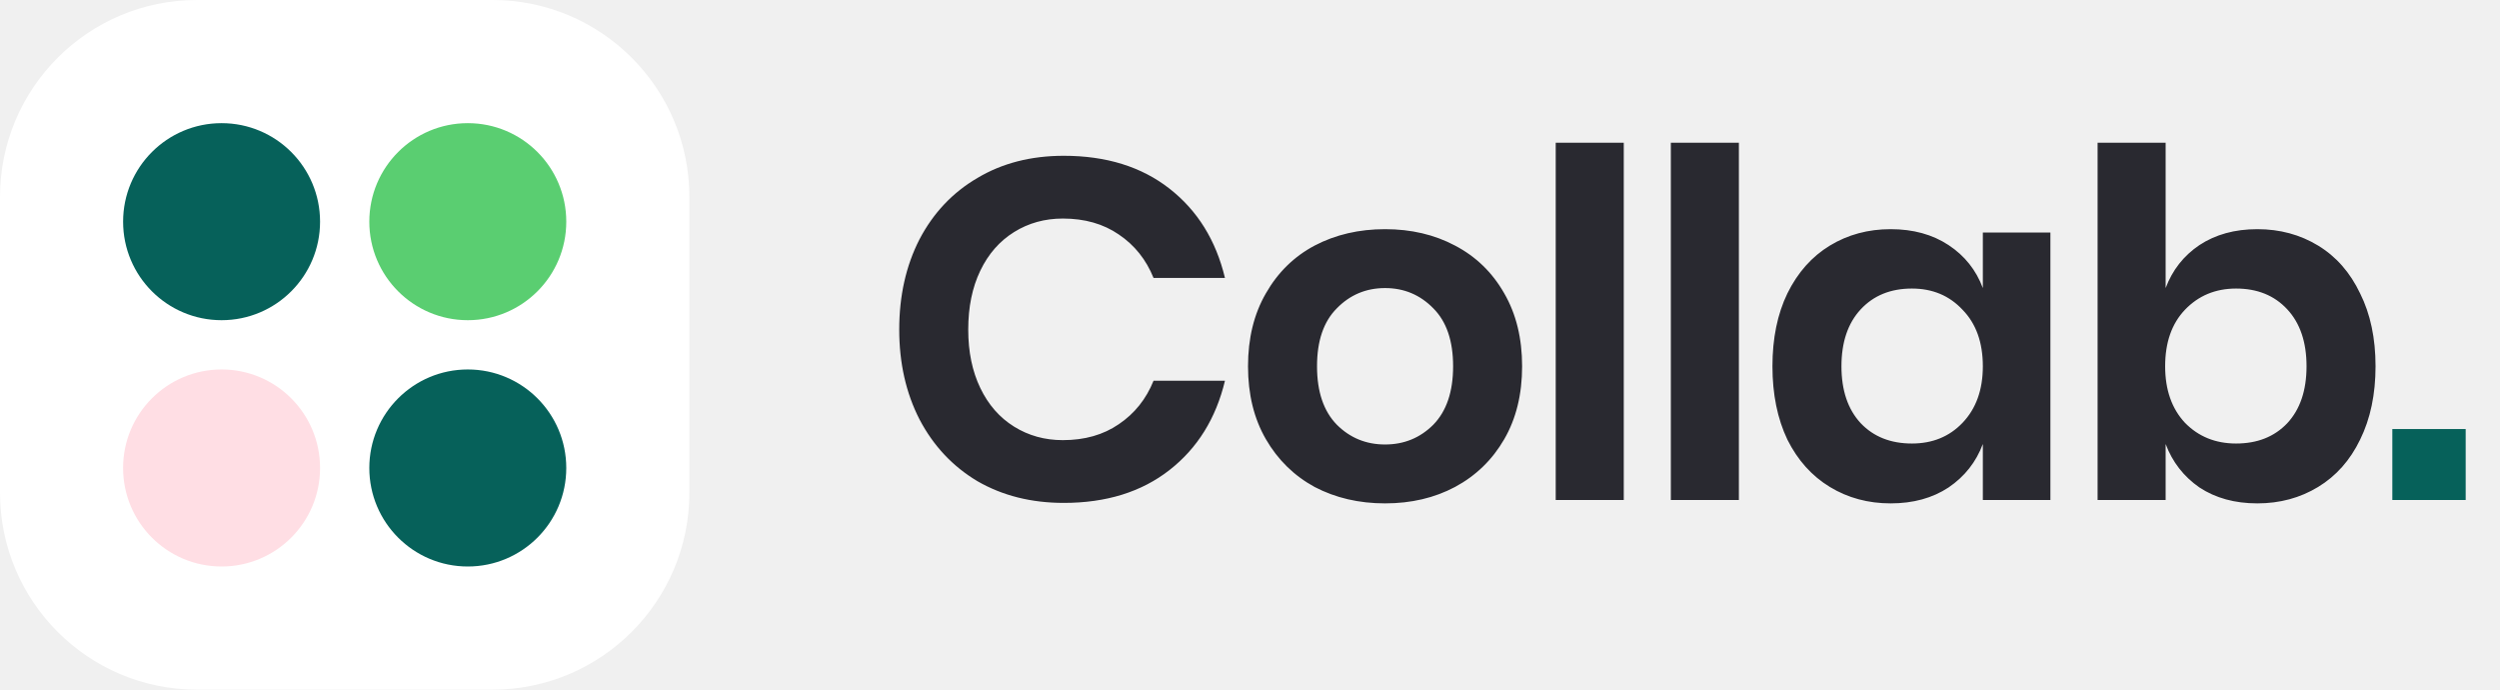
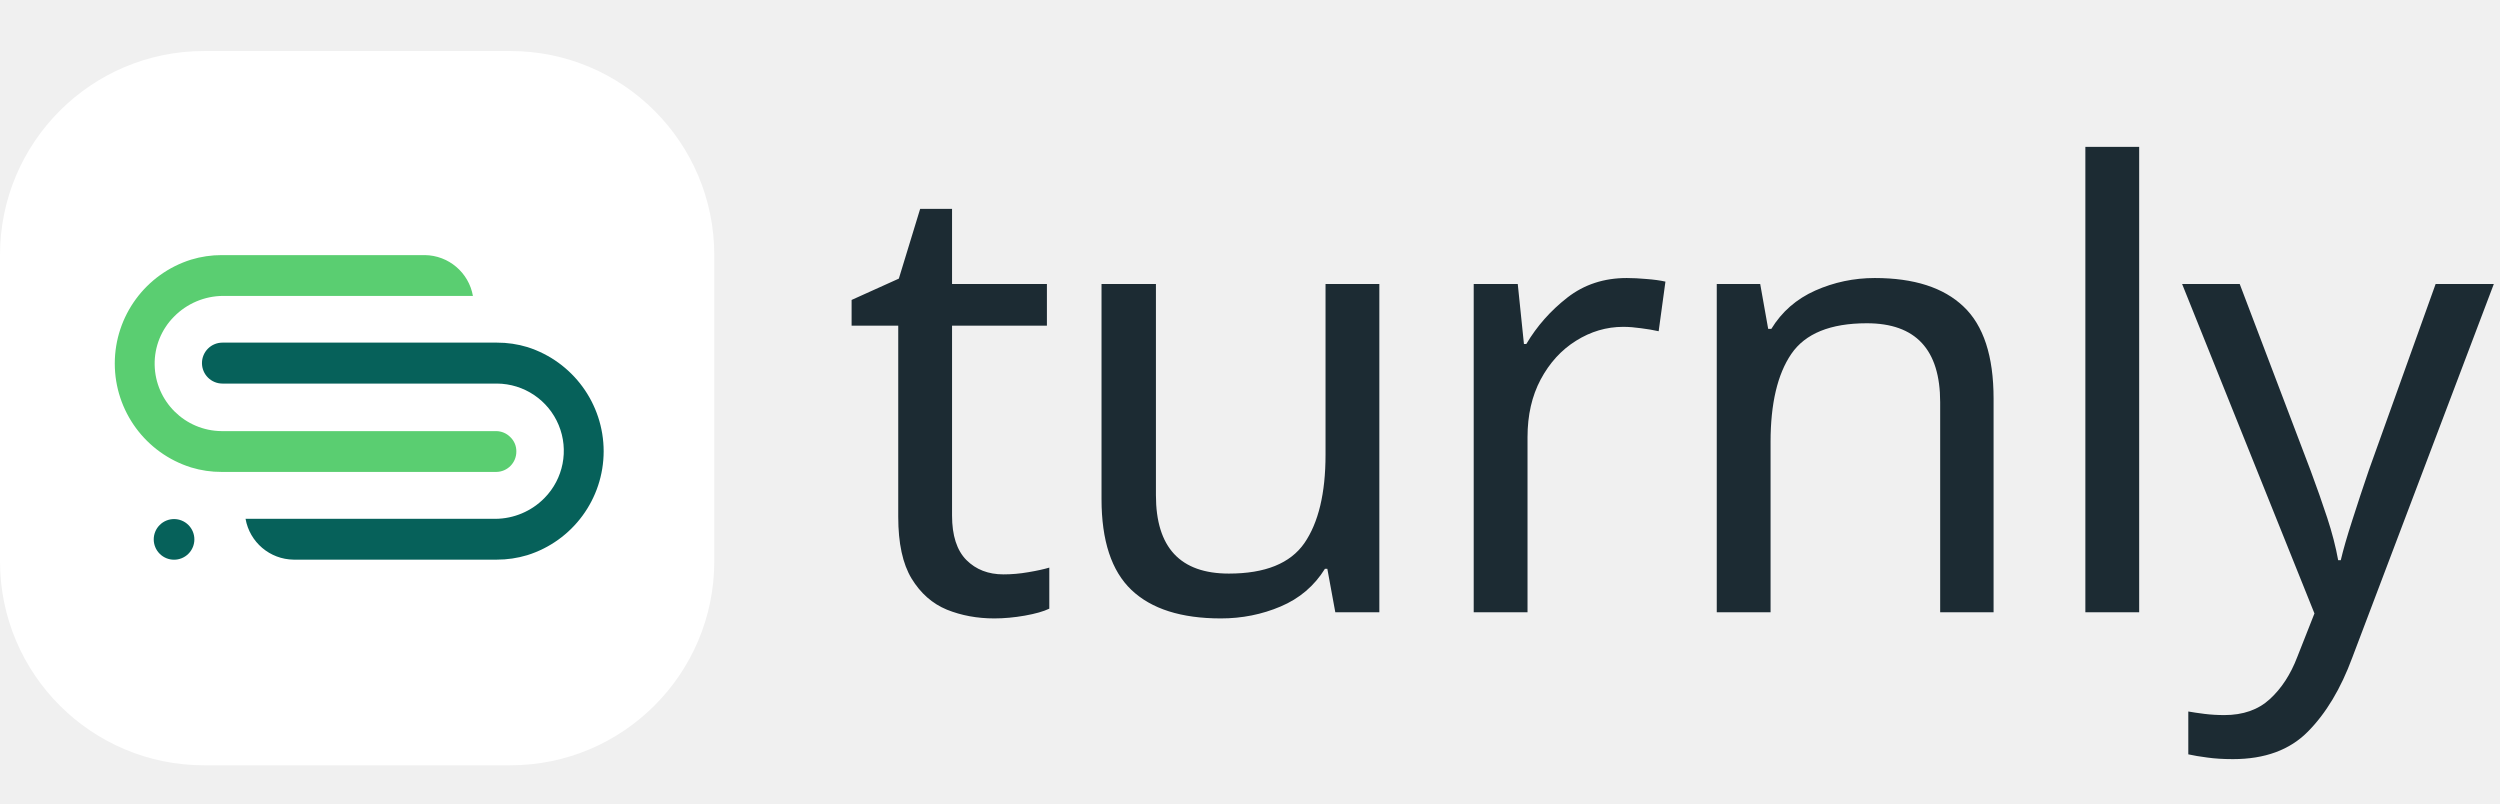
- <svg xmlns="http://www.w3.org/2000/svg" width="145" height="40" viewBox="0 0 145 40" fill="none">
-   <path d="M61.724 9.036C64.188 9.036 66.232 9.671 67.856 10.94C69.48 12.209 70.553 13.936 71.076 16.12H66.932C66.503 15.056 65.831 14.216 64.916 13.6C64.02 12.984 62.937 12.676 61.668 12.676C60.623 12.676 59.68 12.937 58.84 13.46C58 13.983 57.347 14.729 56.88 15.7C56.413 16.671 56.18 17.809 56.18 19.116C56.18 20.404 56.413 21.533 56.88 22.504C57.347 23.475 58 24.221 58.84 24.744C59.68 25.267 60.623 25.528 61.668 25.528C62.937 25.528 64.02 25.22 64.916 24.604C65.831 23.988 66.503 23.148 66.932 22.084H71.076C70.553 24.268 69.48 25.995 67.856 27.264C66.232 28.533 64.188 29.168 61.724 29.168C59.839 29.168 58.168 28.748 56.712 27.908C55.275 27.049 54.155 25.855 53.352 24.324C52.568 22.793 52.176 21.057 52.176 19.116C52.176 17.156 52.568 15.411 53.352 13.88C54.155 12.349 55.275 11.164 56.712 10.324C58.149 9.465 59.82 9.036 61.724 9.036ZM80.366 13.292C81.878 13.292 83.231 13.609 84.426 14.244C85.639 14.879 86.591 15.803 87.282 17.016C87.973 18.211 88.318 19.62 88.318 21.244C88.318 22.868 87.973 24.277 87.282 25.472C86.591 26.667 85.639 27.591 84.426 28.244C83.231 28.879 81.878 29.196 80.366 29.196C78.854 29.196 77.491 28.879 76.278 28.244C75.083 27.591 74.141 26.667 73.45 25.472C72.759 24.277 72.414 22.868 72.414 21.244C72.414 19.62 72.759 18.211 73.45 17.016C74.141 15.803 75.083 14.879 76.278 14.244C77.491 13.609 78.854 13.292 80.366 13.292ZM80.366 16.708C79.265 16.708 78.331 17.1 77.566 17.884C76.801 18.649 76.418 19.769 76.418 21.244C76.418 22.719 76.801 23.848 77.566 24.632C78.331 25.397 79.265 25.78 80.366 25.78C81.467 25.78 82.401 25.397 83.166 24.632C83.931 23.848 84.314 22.719 84.314 21.244C84.314 19.769 83.931 18.649 83.166 17.884C82.401 17.1 81.467 16.708 80.366 16.708ZM94.216 8.28V29H90.268V8.28H94.216ZM100.896 8.28V29H96.948V8.28H100.896ZM109.703 13.292C111.01 13.292 112.13 13.6 113.063 14.216C113.997 14.832 114.659 15.663 115.051 16.708V13.488H118.971V29H115.051V25.752C114.659 26.797 113.997 27.637 113.063 28.272C112.13 28.888 111.01 29.196 109.703 29.196C108.397 29.196 107.221 28.879 106.175 28.244C105.13 27.609 104.309 26.695 103.711 25.5C103.133 24.287 102.843 22.868 102.843 21.244C102.843 19.62 103.133 18.211 103.711 17.016C104.309 15.803 105.13 14.879 106.175 14.244C107.221 13.609 108.397 13.292 109.703 13.292ZM110.935 16.736C109.703 16.736 108.714 17.137 107.967 17.94C107.221 18.743 106.847 19.844 106.847 21.244C106.847 22.644 107.221 23.745 107.967 24.548C108.714 25.332 109.703 25.724 110.935 25.724C112.13 25.724 113.11 25.323 113.875 24.52C114.659 23.699 115.051 22.607 115.051 21.244C115.051 19.863 114.659 18.771 113.875 17.968C113.11 17.147 112.13 16.736 110.935 16.736ZM130.977 13.292C132.284 13.292 133.46 13.609 134.505 14.244C135.551 14.879 136.363 15.803 136.941 17.016C137.539 18.211 137.837 19.62 137.837 21.244C137.837 22.868 137.539 24.287 136.941 25.5C136.363 26.695 135.551 27.609 134.505 28.244C133.46 28.879 132.284 29.196 130.977 29.196C129.671 29.196 128.551 28.888 127.617 28.272C126.703 27.637 126.049 26.797 125.657 25.752V29H121.709V8.28H125.657V16.708C126.049 15.663 126.703 14.832 127.617 14.216C128.551 13.6 129.671 13.292 130.977 13.292ZM129.745 16.736C128.551 16.736 127.561 17.147 126.777 17.968C126.012 18.771 125.629 19.863 125.629 21.244C125.629 22.607 126.012 23.699 126.777 24.52C127.561 25.323 128.551 25.724 129.745 25.724C130.977 25.724 131.967 25.332 132.713 24.548C133.46 23.745 133.833 22.644 133.833 21.244C133.833 19.844 133.46 18.743 132.713 17.94C131.967 17.137 130.977 16.736 129.745 16.736Z" fill="#292930" />
-   <path d="M143.067 24.884V29H138.811V24.884H143.067Z" fill="#06615A" />
-   <rect width="40" height="40" rx="11.429" fill="white" />
-   <circle cx="12.857" cy="12.857" r="5.714" fill="#06615A" />
-   <circle cx="12.857" cy="27.143" r="5.714" fill="#FFDEE4" />
-   <circle cx="27.143" cy="12.857" r="5.714" fill="#5ACE71" />
-   <circle cx="27.143" cy="27.143" r="5.714" fill="#06615A" />
+ <svg xmlns="http://www.w3.org/2000/svg" width="196" height="63" viewBox="0 0 196 63">
+   <g id="Group_7718" data-name="Group 7718" transform="translate(-39 -287)">
+     <text id="turnly" transform="translate(105 335)" fill="#1c2b33" font-size="48" font-family="DMSans-Medium, DM Sans" font-weight="500" letter-spacing="-0.016em">
+       <tspan x="0" y="0">turnly</tspan>
+     </text>
+     <g id="Group_7717" data-name="Group 7717">
+       <rect id="Rectangle_2001" data-name="Rectangle 2001" width="56" height="56" rx="16" transform="translate(39 291)" fill="#fff" />
+       <g id="_1" data-name="1" transform="translate(25.6 225.199)">
+         <path id="Path_4546" data-name="Path 4546" d="M53.881,97.194A1.589,1.589,0,0,1,52.313,98.8H30.778a8.128,8.128,0,0,1-2.393-.351,8.537,8.537,0,0,1,0-16.294,8.248,8.248,0,0,1,2.393-.354H46.707A3.876,3.876,0,0,1,50.477,85H30.887a5.438,5.438,0,0,0-3.84,1.622A5.213,5.213,0,0,0,25.525,90.4a5.293,5.293,0,0,0,5.241,5.2H52.3a1.57,1.57,0,0,1,1.117.478A1.518,1.518,0,0,1,53.881,97.194Z" transform="translate(0)" fill="#5ace71" />
+         <path id="Path_4547" data-name="Path 4547" d="M110.093,146.8a8.544,8.544,0,0,1-5.986,8.147,8.233,8.233,0,0,1-2.392.351H85.786a3.874,3.874,0,0,1-3.769-3.2h19.589a5.439,5.439,0,0,0,3.841-1.625,5.273,5.273,0,0,0-3.72-8.979H80.205a1.605,1.605,0,0,1,0-3.21h21.523a8.111,8.111,0,0,1,2.391.351A8.581,8.581,0,0,1,110.093,146.8Z" transform="translate(-49.366 -49.621)" fill="#06615a" />
+         <circle id="Ellipse_60" data-name="Ellipse 60" cx="1.593" cy="1.593" r="1.593" transform="translate(24.793 104.089) rotate(-45)" fill="#06615a" />
+       </g>
+     </g>
+   </g>
</svg>
